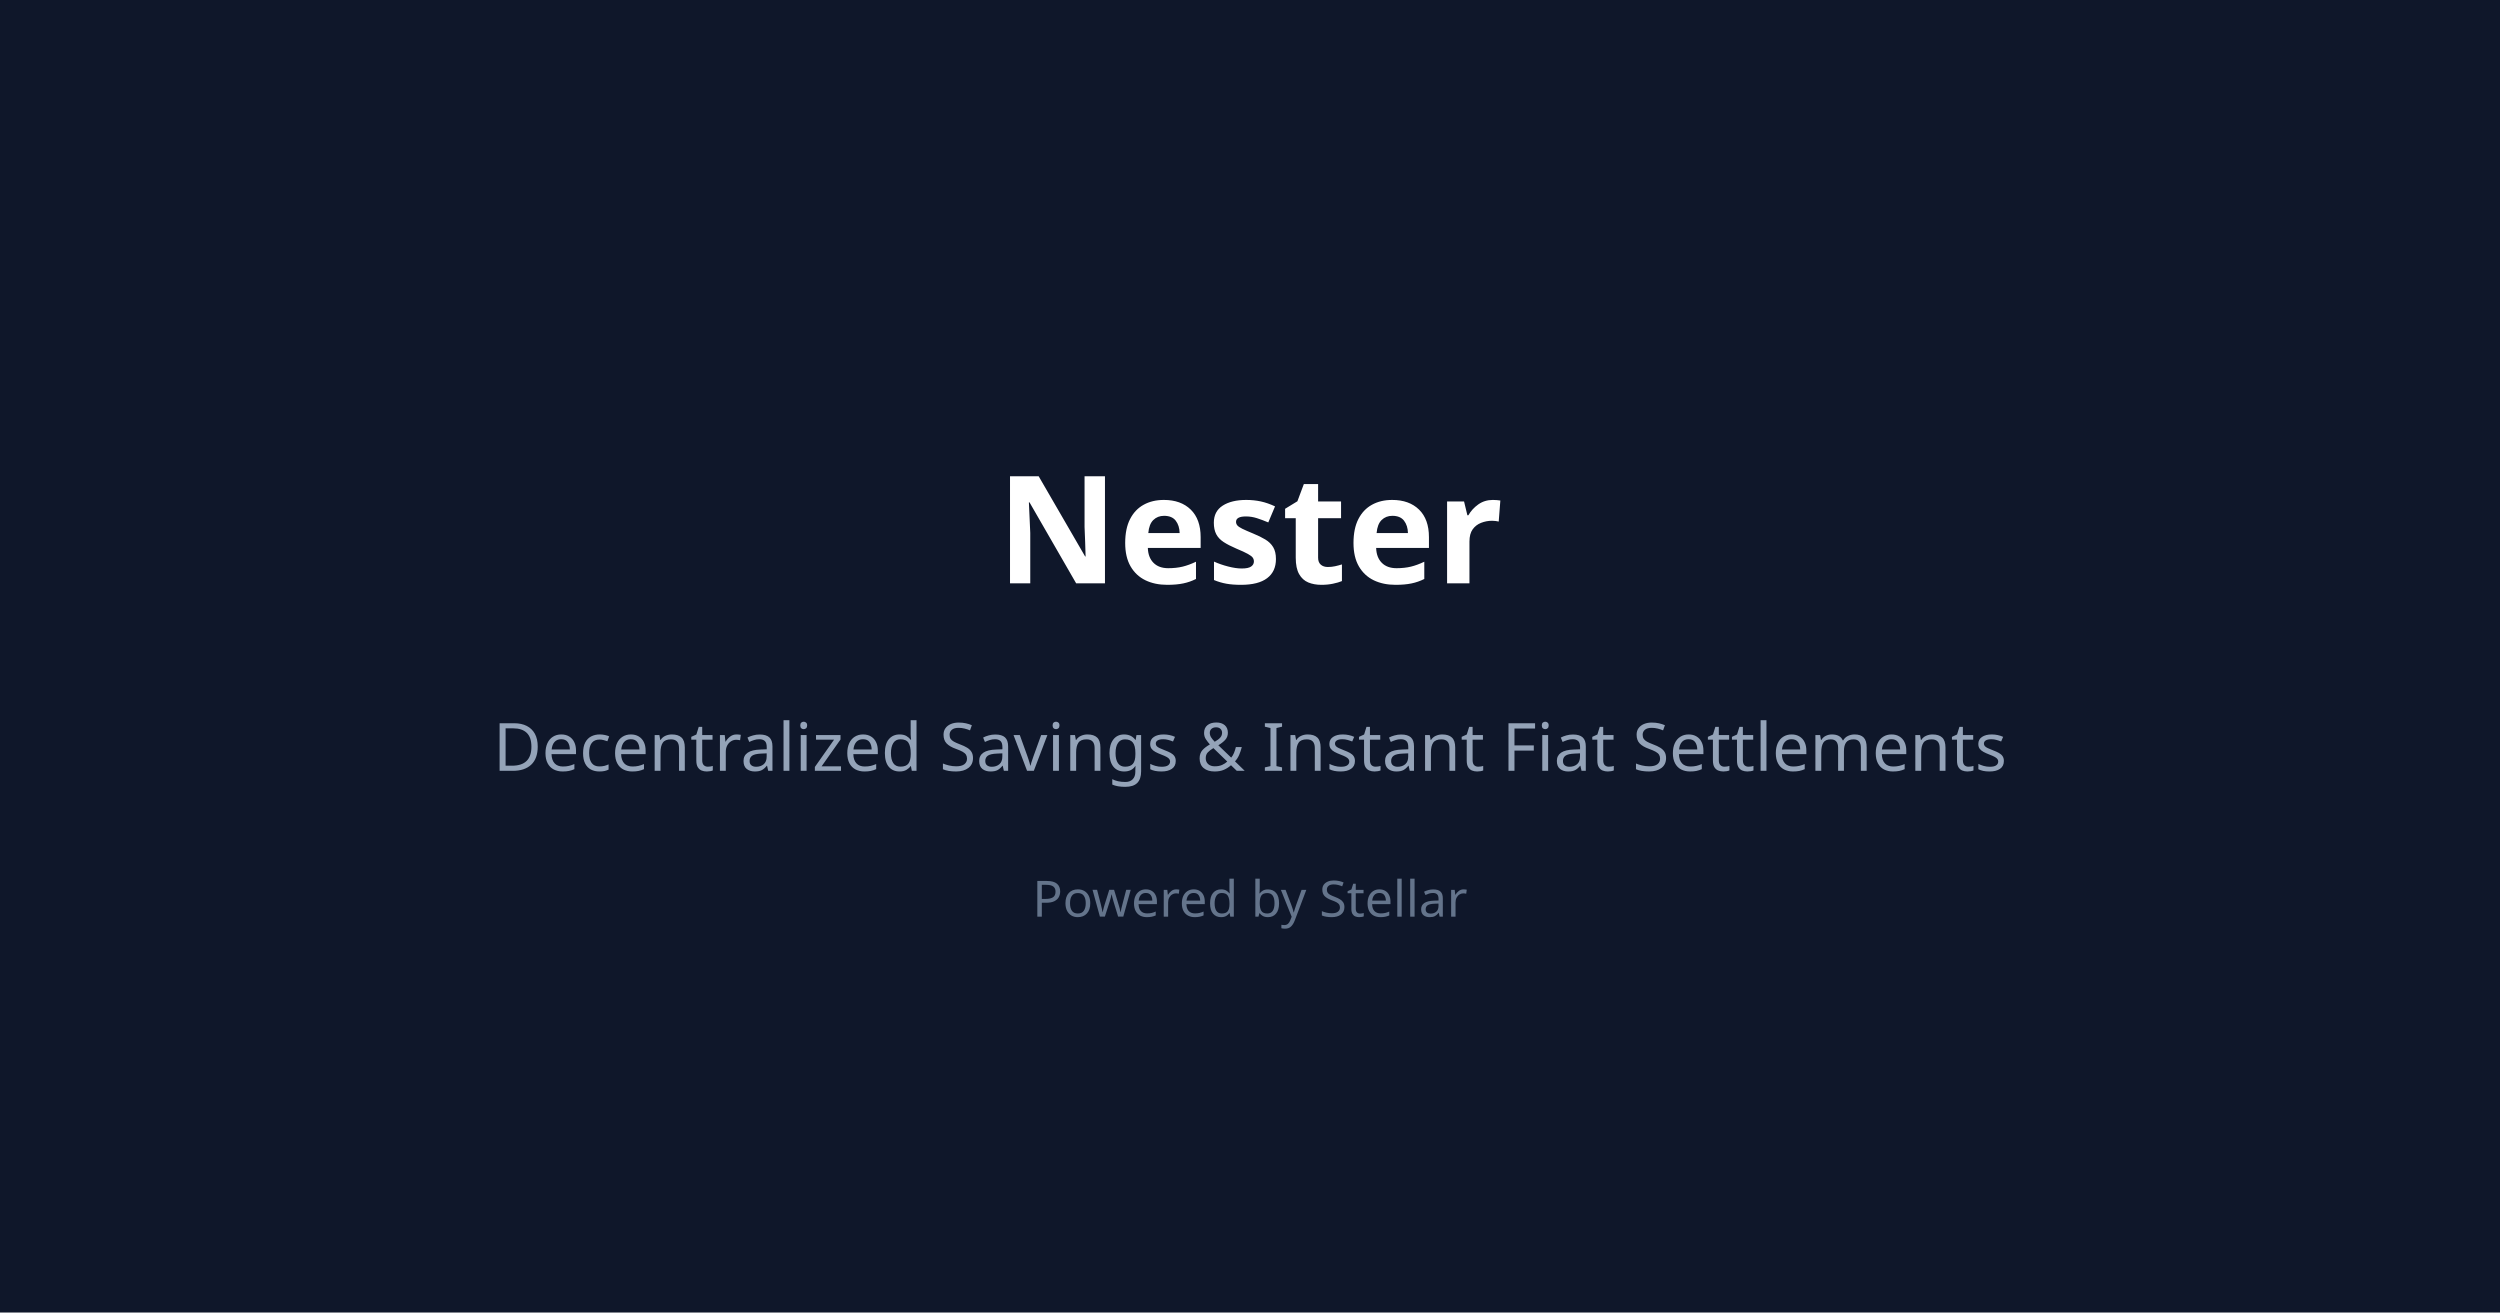
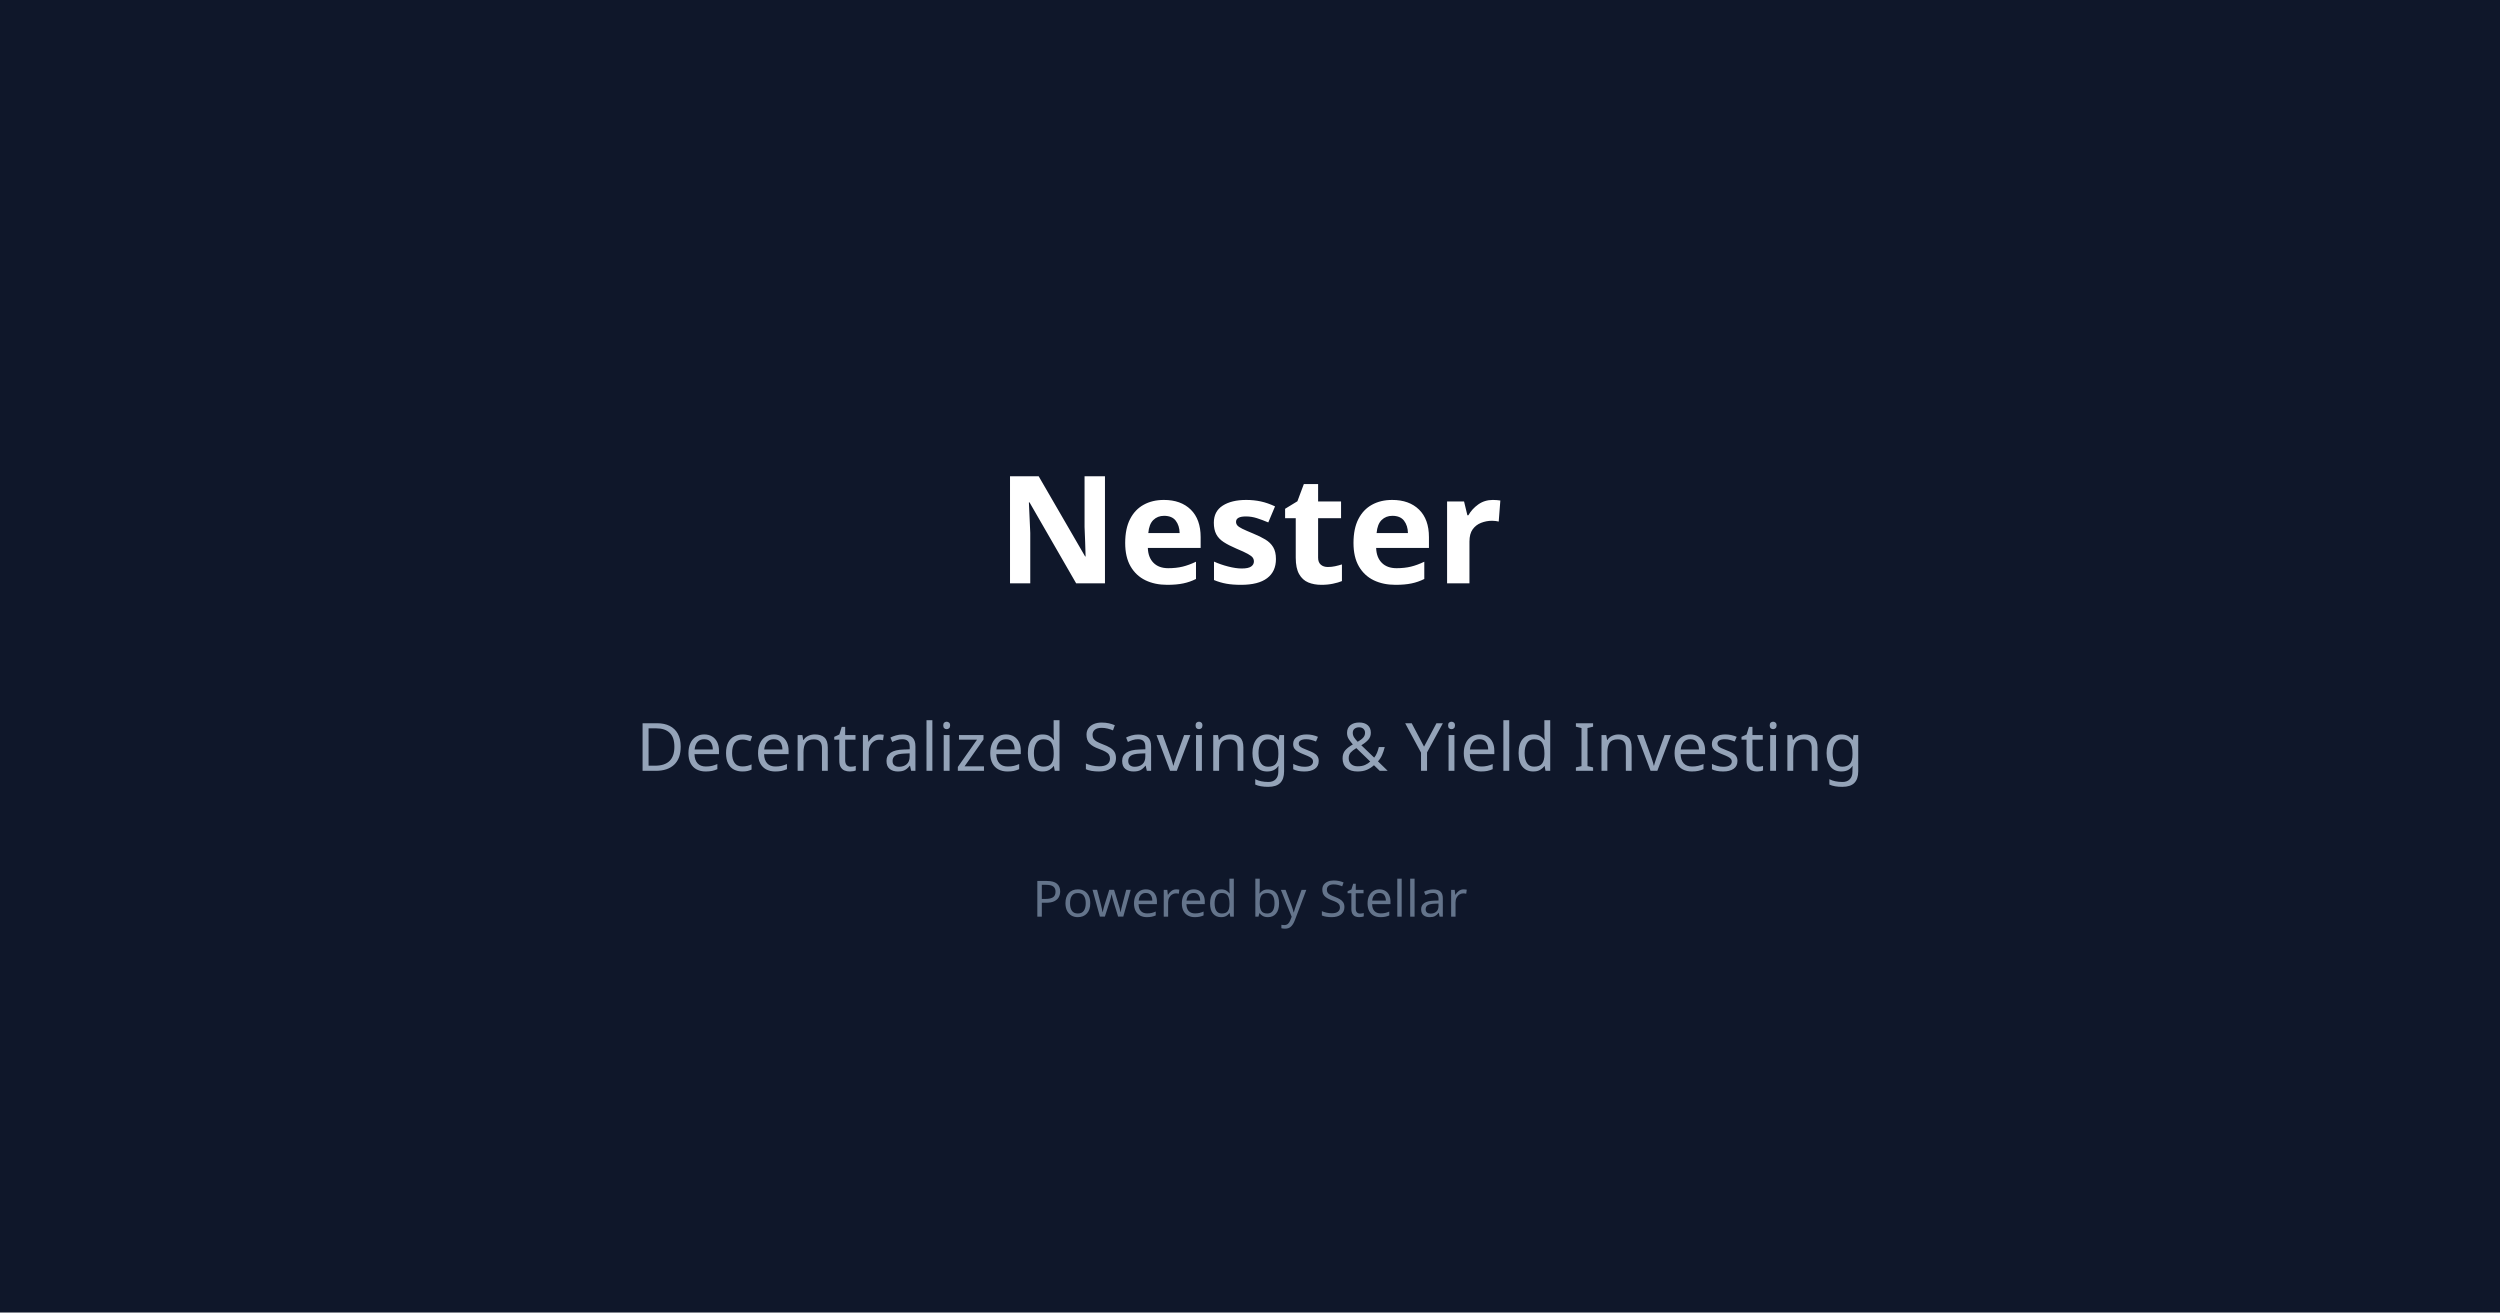
<svg xmlns="http://www.w3.org/2000/svg" width="1200" height="630" viewBox="0 0 1200 630">
  <rect width="1200" height="630" fill="#0f172a" />
  <text x="600" y="280" font-family="sans-serif" font-size="72" font-weight="bold" fill="#ffffff" text-anchor="middle">Nester</text>
-   <text x="600" y="370" font-family="sans-serif" font-size="32" fill="#94a3b8" text-anchor="middle">Decentralized Savings &amp; Instant Fiat Settlements</text>
+   <text x="600" y="370" font-family="sans-serif" font-size="32" fill="#94a3b8" text-anchor="middle">Decentralized Savings &amp; Yield Investing</text>
  <text x="600" y="440" font-family="sans-serif" font-size="24" fill="#64748b" text-anchor="middle">Powered by Stellar</text>
</svg>
